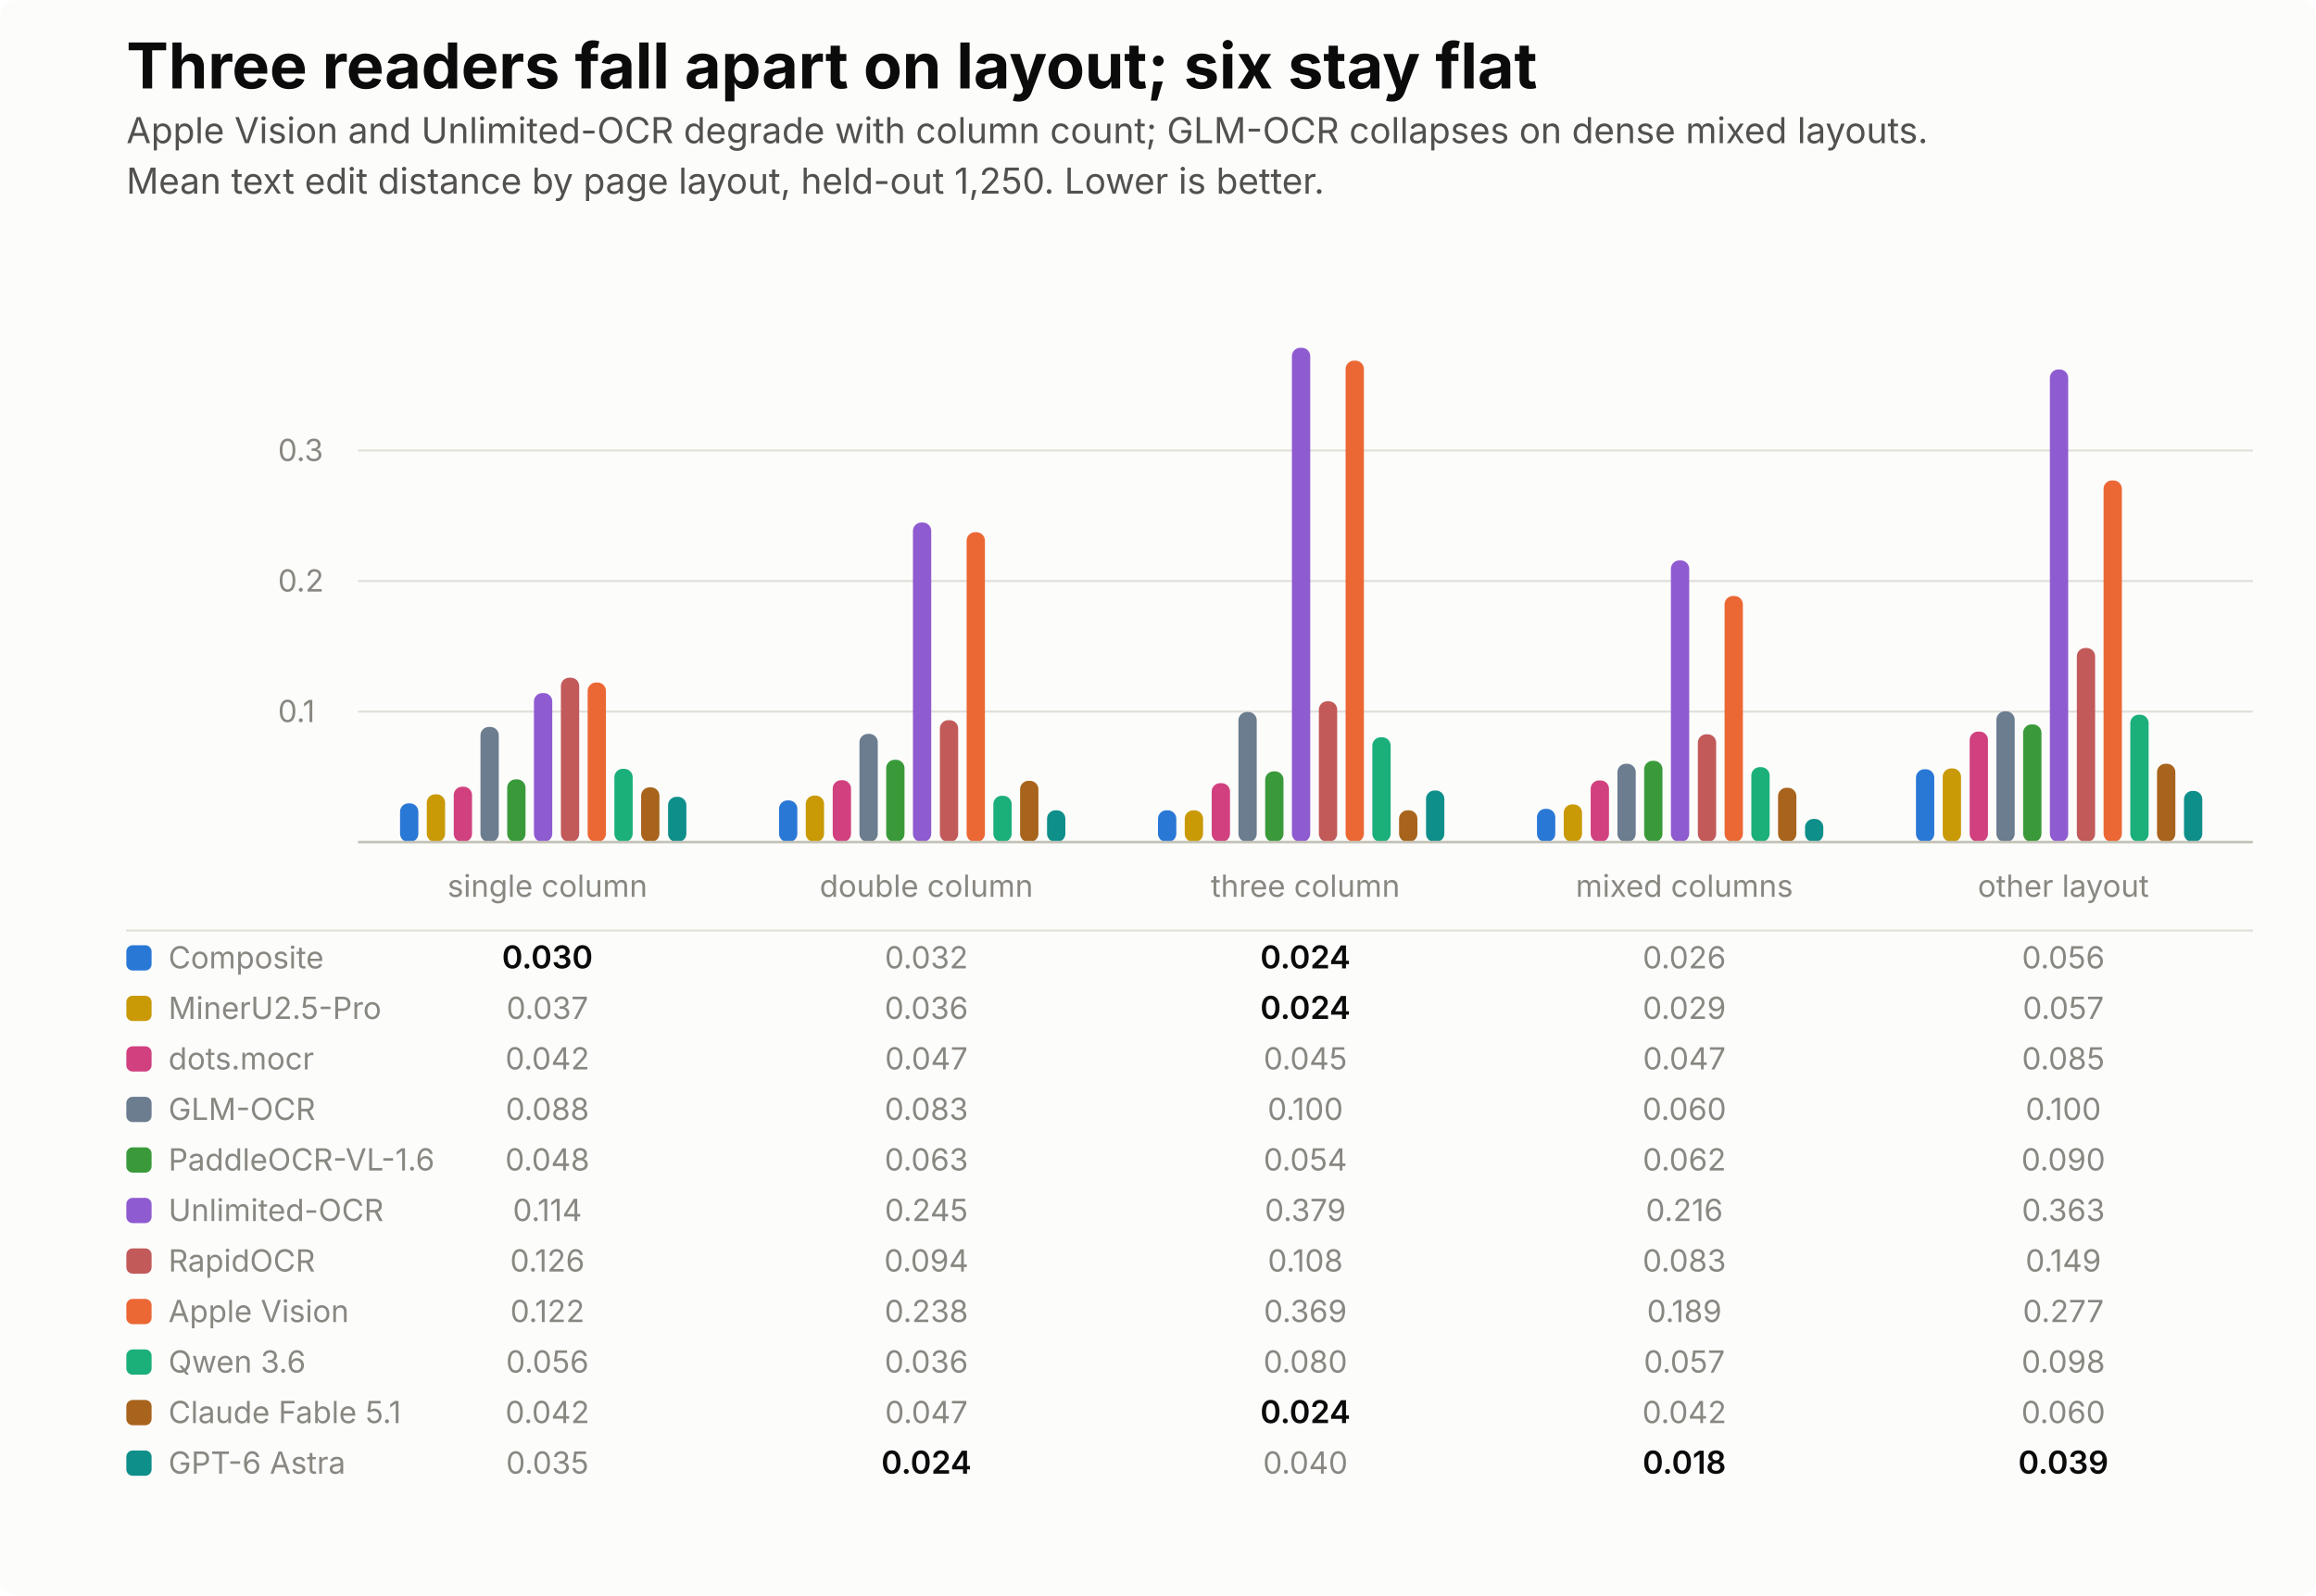
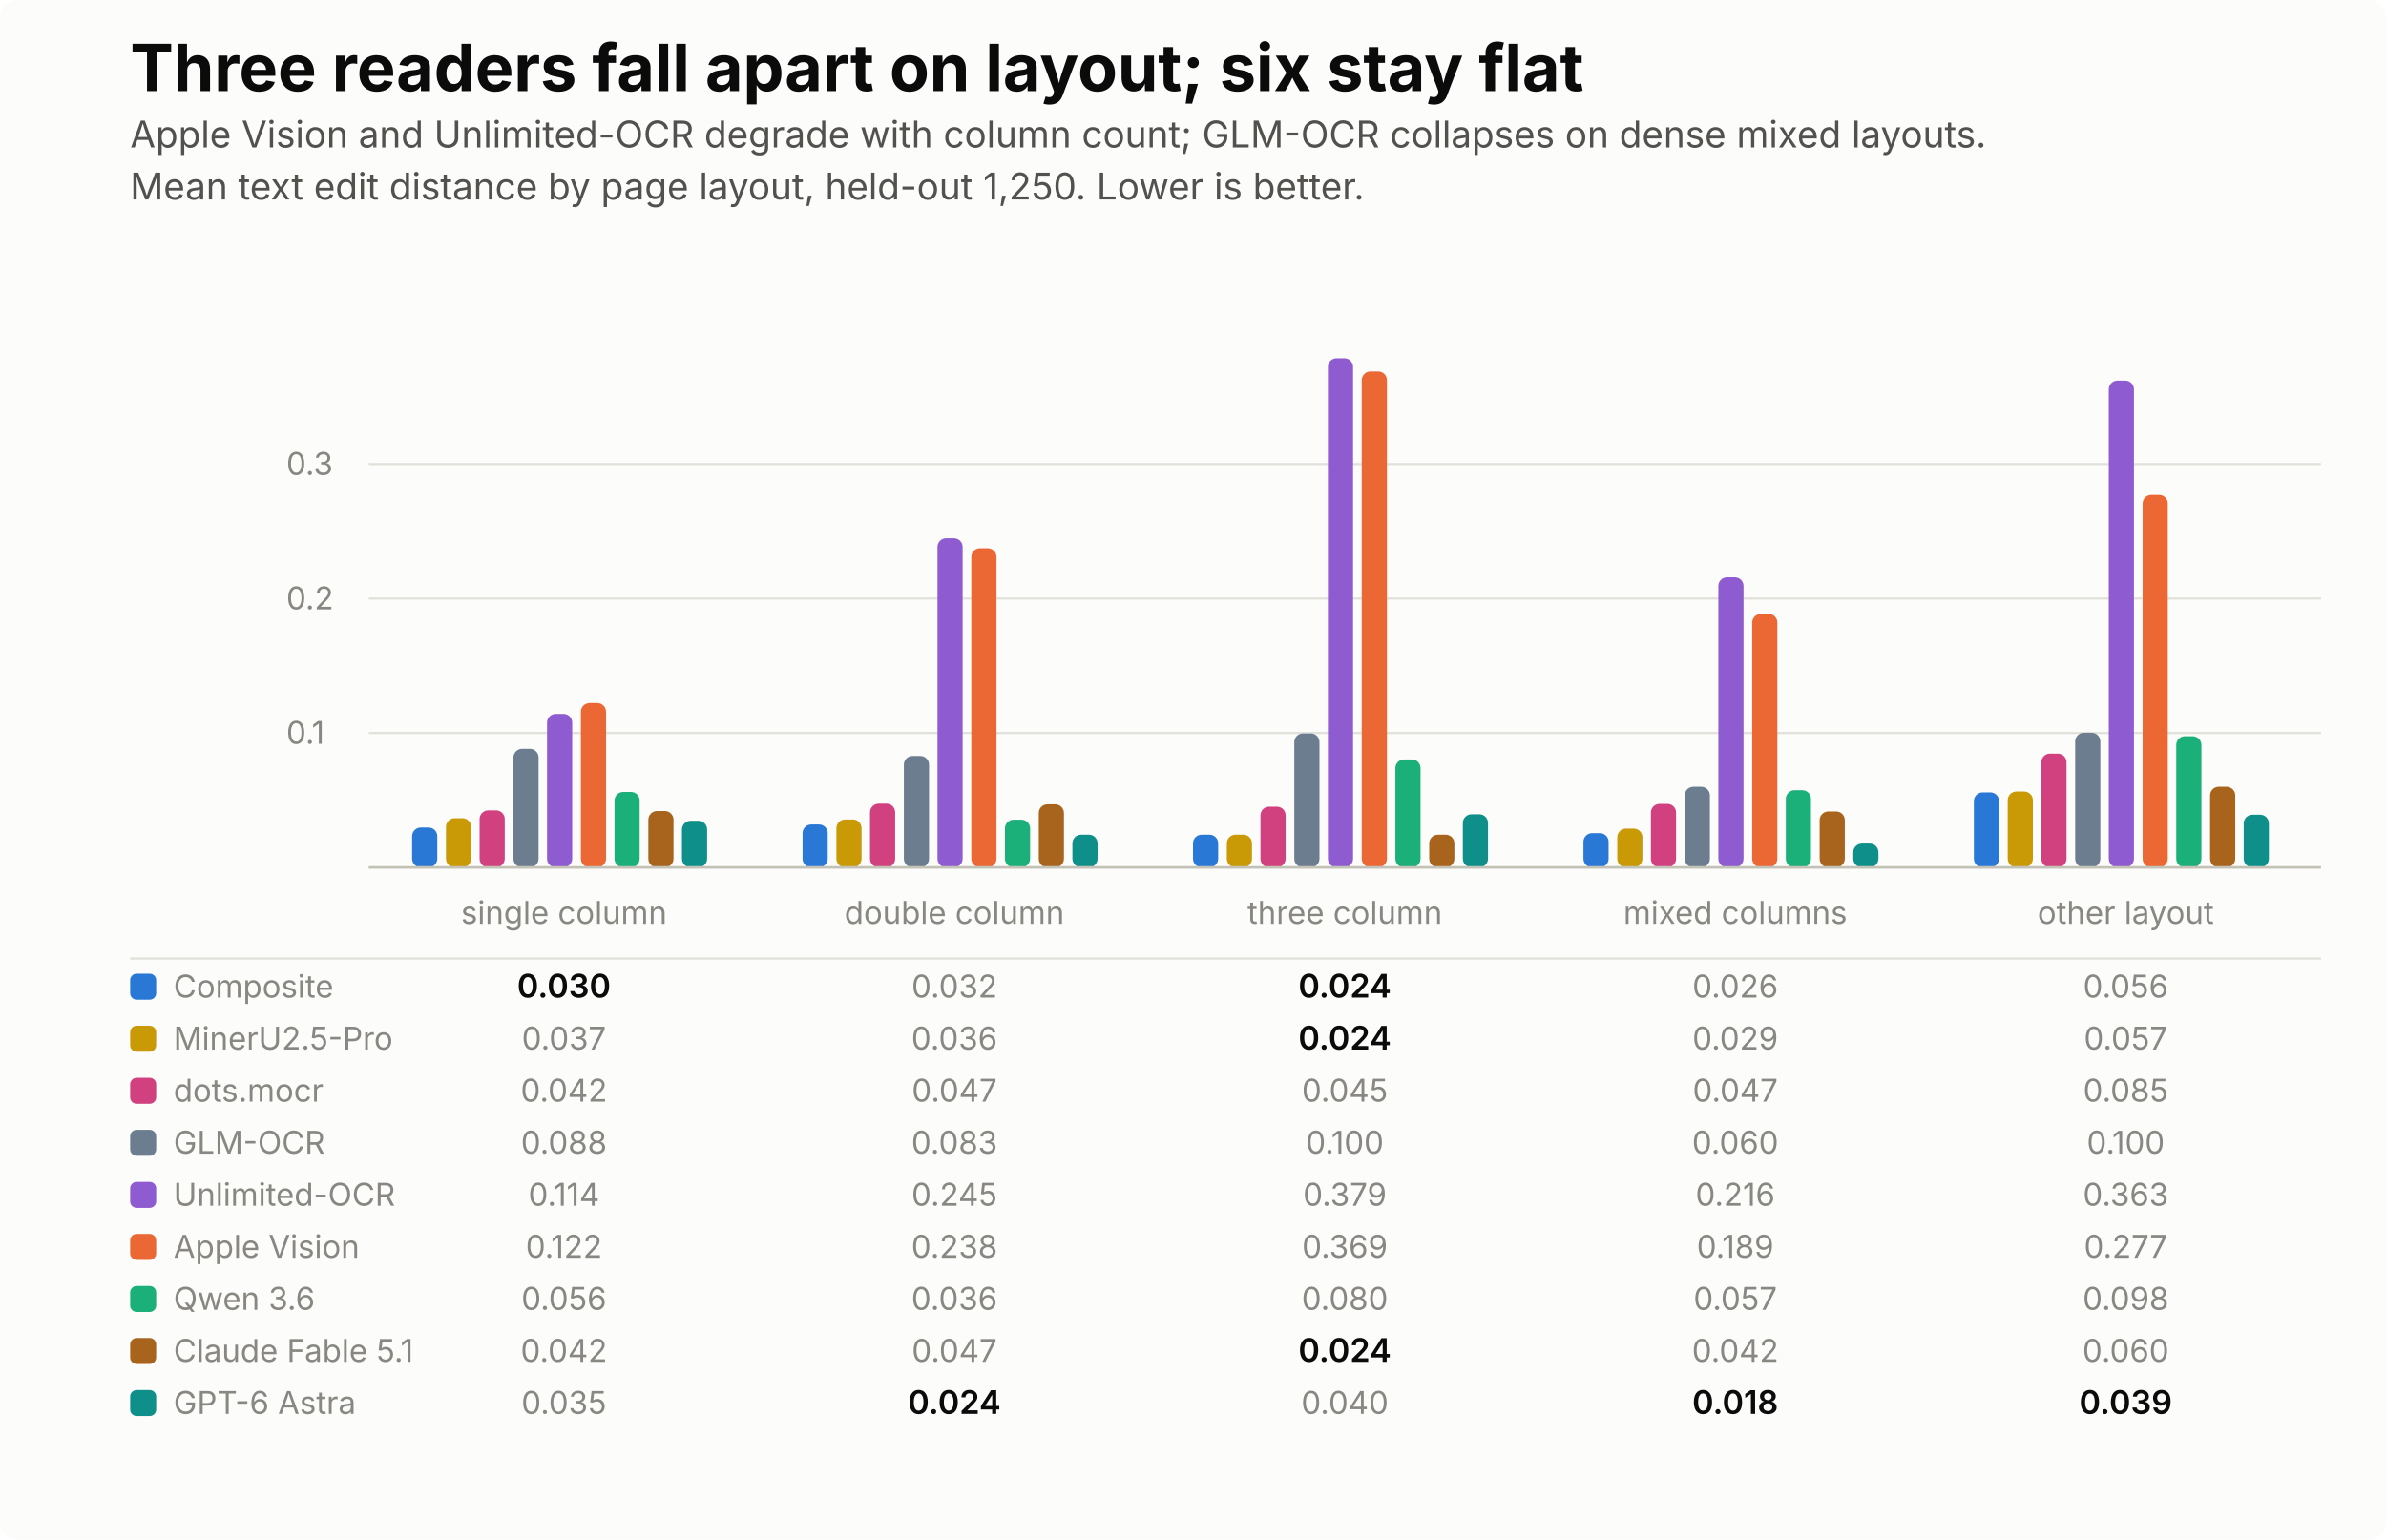
- <svg xmlns="http://www.w3.org/2000/svg" width="1100" height="758" viewBox="0 0 1100 758">
+ <svg xmlns="http://www.w3.org/2000/svg" width="1100" height="710" viewBox="0 0 1100 710">
  <rect width="100%" height="100%" fill="#fcfcfb" rx="8" />
  <style>
text { font-family: -apple-system, BlinkMacSystemFont, "Segoe UI", sans-serif; fill: #52514e; font-size: 16px; }
.title { font-size: 30px; font-weight: 700; fill: #0b0b0b; }
.subtitle { font-size: 17px; fill: #52514e; }
.lab { fill: #0b0b0b; font-weight: 600; }
.tick { font-size: 14.5px; fill: #898781; }
.val { font-weight: 600; font-size: 15px; fill: #0b0b0b; }
.axis { stroke: #c3c2b7; stroke-width: 1.2; }
.grid { stroke: #e1e0d9; stroke-width: 1; }
</style>
  <text class="title" x="60" y="42">Three readers fall apart on layout; six stay flat</text>
  <text class="subtitle" x="60" y="68">Apple Vision and Unlimited-OCR degrade with column count; GLM-OCR collapses on dense mixed layouts.</text>
  <text class="subtitle" x="60" y="92">Mean text edit distance by page layout, held-out 1,250. Lower is better.</text>
  <line class="grid" x1="170" y1="338" x2="1070" y2="338" />
  <text class="tick" x="132" y="343">0.1</text>
  <line class="grid" x1="170" y1="276" x2="1070" y2="276" />
  <text class="tick" x="132" y="281">0.2</text>
  <line class="grid" x1="170" y1="214" x2="1070" y2="214" />
  <text class="tick" x="132" y="219">0.3</text>
-   <rect x="190.0" y="381.6" width="8.7" height="18.4" rx="4" fill="#2a78d6" />
-   <rect x="202.7" y="377.3" width="8.7" height="22.7" rx="4" fill="#c99a06" />
-   <rect x="215.5" y="373.7" width="8.7" height="26.3" rx="4" fill="#d1417f" />
-   <rect x="228.2" y="345.3" width="8.7" height="54.7" rx="4" fill="#6b7d8f" />
-   <rect x="240.9" y="370.2" width="8.7" height="29.8" rx="4" fill="#3a9a3a" />
-   <rect x="253.6" y="329.2" width="8.7" height="70.8" rx="4" fill="#8f5bd0" />
-   <rect x="266.4" y="321.9" width="8.7" height="78.1" rx="4" fill="#c25a5a" />
-   <rect x="279.1" y="324.2" width="8.7" height="75.8" rx="4" fill="#eb6834" />
-   <rect x="291.8" y="365.2" width="8.7" height="34.8" rx="4" fill="#1baf7a" />
-   <rect x="304.5" y="374.0" width="8.7" height="26.0" rx="4" fill="#a8641c" />
-   <rect x="317.3" y="378.5" width="8.7" height="21.5" rx="4" fill="#0f8f8a" />
+   <rect x="190.0" y="381.6" width="11.6" height="18.4" rx="4" fill="#2a78d6" />
+   <rect x="205.6" y="377.3" width="11.6" height="22.7" rx="4" fill="#c99a06" />
+   <rect x="221.1" y="373.7" width="11.6" height="26.3" rx="4" fill="#d1417f" />
+   <rect x="236.7" y="345.3" width="11.6" height="54.7" rx="4" fill="#6b7d8f" />
+   <rect x="252.2" y="329.2" width="11.6" height="70.8" rx="4" fill="#8f5bd0" />
+   <rect x="267.8" y="324.2" width="11.6" height="75.8" rx="4" fill="#eb6834" />
+   <rect x="283.3" y="365.2" width="11.6" height="34.8" rx="4" fill="#1baf7a" />
+   <rect x="298.9" y="374.0" width="11.6" height="26.0" rx="4" fill="#a8641c" />
+   <rect x="314.4" y="378.5" width="11.6" height="21.5" rx="4" fill="#0f8f8a" />
  <text class="tick" x="260.0" y="426" text-anchor="middle">single column</text>
-   <rect x="370.0" y="380.2" width="8.7" height="19.8" rx="4" fill="#2a78d6" />
-   <rect x="382.7" y="377.9" width="8.7" height="22.1" rx="4" fill="#c99a06" />
-   <rect x="395.5" y="370.6" width="8.7" height="29.4" rx="4" fill="#d1417f" />
-   <rect x="408.2" y="348.6" width="8.7" height="51.4" rx="4" fill="#6b7d8f" />
-   <rect x="420.9" y="360.9" width="8.7" height="39.1" rx="4" fill="#3a9a3a" />
-   <rect x="433.6" y="248.2" width="8.7" height="151.8" rx="4" fill="#8f5bd0" />
-   <rect x="446.4" y="342.1" width="8.7" height="57.9" rx="4" fill="#c25a5a" />
-   <rect x="459.1" y="252.8" width="8.7" height="147.2" rx="4" fill="#eb6834" />
-   <rect x="471.8" y="378.0" width="8.7" height="22.0" rx="4" fill="#1baf7a" />
-   <rect x="484.5" y="370.9" width="8.7" height="29.1" rx="4" fill="#a8641c" />
-   <rect x="497.3" y="384.9" width="8.7" height="15.1" rx="4" fill="#0f8f8a" />
+   <rect x="370.0" y="380.2" width="11.6" height="19.8" rx="4" fill="#2a78d6" />
+   <rect x="385.6" y="377.9" width="11.6" height="22.1" rx="4" fill="#c99a06" />
+   <rect x="401.1" y="370.6" width="11.6" height="29.4" rx="4" fill="#d1417f" />
+   <rect x="416.7" y="348.6" width="11.6" height="51.4" rx="4" fill="#6b7d8f" />
+   <rect x="432.2" y="248.2" width="11.6" height="151.8" rx="4" fill="#8f5bd0" />
+   <rect x="447.8" y="252.8" width="11.6" height="147.2" rx="4" fill="#eb6834" />
+   <rect x="463.3" y="378.0" width="11.6" height="22.0" rx="4" fill="#1baf7a" />
+   <rect x="478.9" y="370.9" width="11.6" height="29.1" rx="4" fill="#a8641c" />
+   <rect x="494.4" y="384.9" width="11.6" height="15.1" rx="4" fill="#0f8f8a" />
  <text class="tick" x="440.0" y="426" text-anchor="middle">double column</text>
-   <rect x="550.0" y="384.9" width="8.7" height="15.1" rx="4" fill="#2a78d6" />
-   <rect x="562.7" y="384.9" width="8.7" height="15.1" rx="4" fill="#c99a06" />
-   <rect x="575.5" y="372.0" width="8.7" height="28.0" rx="4" fill="#d1417f" />
-   <rect x="588.2" y="338.2" width="8.7" height="61.8" rx="4" fill="#6b7d8f" />
-   <rect x="600.9" y="366.4" width="8.7" height="33.6" rx="4" fill="#3a9a3a" />
-   <rect x="613.6" y="165.2" width="8.7" height="234.8" rx="4" fill="#8f5bd0" />
-   <rect x="626.4" y="333.1" width="8.7" height="66.9" rx="4" fill="#c25a5a" />
-   <rect x="639.1" y="171.3" width="8.7" height="228.7" rx="4" fill="#eb6834" />
-   <rect x="651.8" y="350.2" width="8.7" height="49.8" rx="4" fill="#1baf7a" />
-   <rect x="664.5" y="384.9" width="8.7" height="15.1" rx="4" fill="#a8641c" />
-   <rect x="677.3" y="375.5" width="8.7" height="24.5" rx="4" fill="#0f8f8a" />
+   <rect x="550.0" y="384.9" width="11.6" height="15.1" rx="4" fill="#2a78d6" />
+   <rect x="565.6" y="384.9" width="11.6" height="15.1" rx="4" fill="#c99a06" />
+   <rect x="581.1" y="372.0" width="11.6" height="28.0" rx="4" fill="#d1417f" />
+   <rect x="596.7" y="338.2" width="11.6" height="61.8" rx="4" fill="#6b7d8f" />
+   <rect x="612.2" y="165.2" width="11.6" height="234.8" rx="4" fill="#8f5bd0" />
+   <rect x="627.8" y="171.3" width="11.6" height="228.7" rx="4" fill="#eb6834" />
+   <rect x="643.3" y="350.2" width="11.6" height="49.8" rx="4" fill="#1baf7a" />
+   <rect x="658.9" y="384.9" width="11.6" height="15.1" rx="4" fill="#a8641c" />
+   <rect x="674.4" y="375.5" width="11.6" height="24.5" rx="4" fill="#0f8f8a" />
  <text class="tick" x="620.0" y="426" text-anchor="middle">three column</text>
-   <rect x="730.0" y="384.2" width="8.7" height="15.8" rx="4" fill="#2a78d6" />
-   <rect x="742.7" y="382.1" width="8.7" height="17.9" rx="4" fill="#c99a06" />
-   <rect x="755.5" y="370.7" width="8.7" height="29.3" rx="4" fill="#d1417f" />
-   <rect x="768.2" y="362.8" width="8.7" height="37.2" rx="4" fill="#6b7d8f" />
-   <rect x="780.9" y="361.4" width="8.7" height="38.6" rx="4" fill="#3a9a3a" />
-   <rect x="793.6" y="266.2" width="8.7" height="133.8" rx="4" fill="#8f5bd0" />
-   <rect x="806.4" y="348.8" width="8.7" height="51.2" rx="4" fill="#c25a5a" />
-   <rect x="819.1" y="283.1" width="8.7" height="116.9" rx="4" fill="#eb6834" />
-   <rect x="831.8" y="364.4" width="8.7" height="35.6" rx="4" fill="#1baf7a" />
-   <rect x="844.5" y="374.2" width="8.7" height="25.8" rx="4" fill="#a8641c" />
-   <rect x="857.3" y="389.0" width="8.7" height="11.0" rx="4" fill="#0f8f8a" />
+   <rect x="730.0" y="384.2" width="11.6" height="15.8" rx="4" fill="#2a78d6" />
+   <rect x="745.6" y="382.1" width="11.6" height="17.9" rx="4" fill="#c99a06" />
+   <rect x="761.1" y="370.7" width="11.6" height="29.3" rx="4" fill="#d1417f" />
+   <rect x="776.7" y="362.8" width="11.6" height="37.2" rx="4" fill="#6b7d8f" />
+   <rect x="792.2" y="266.2" width="11.6" height="133.8" rx="4" fill="#8f5bd0" />
+   <rect x="807.8" y="283.1" width="11.6" height="116.9" rx="4" fill="#eb6834" />
+   <rect x="823.3" y="364.4" width="11.6" height="35.6" rx="4" fill="#1baf7a" />
+   <rect x="838.9" y="374.2" width="11.6" height="25.8" rx="4" fill="#a8641c" />
+   <rect x="854.4" y="389.0" width="11.6" height="11.0" rx="4" fill="#0f8f8a" />
  <text class="tick" x="800.0" y="426" text-anchor="middle">mixed columns</text>
-   <rect x="910.0" y="365.4" width="8.7" height="34.6" rx="4" fill="#2a78d6" />
-   <rect x="922.7" y="365.0" width="8.7" height="35.0" rx="4" fill="#c99a06" />
-   <rect x="935.5" y="347.5" width="8.7" height="52.5" rx="4" fill="#d1417f" />
-   <rect x="948.2" y="337.9" width="8.7" height="62.1" rx="4" fill="#6b7d8f" />
-   <rect x="960.9" y="344.1" width="8.7" height="55.9" rx="4" fill="#3a9a3a" />
-   <rect x="973.6" y="175.5" width="8.7" height="224.5" rx="4" fill="#8f5bd0" />
-   <rect x="986.4" y="307.8" width="8.7" height="92.2" rx="4" fill="#c25a5a" />
-   <rect x="999.1" y="228.2" width="8.7" height="171.8" rx="4" fill="#eb6834" />
-   <rect x="1011.8" y="339.5" width="8.7" height="60.5" rx="4" fill="#1baf7a" />
-   <rect x="1024.5" y="362.8" width="8.7" height="37.2" rx="4" fill="#a8641c" />
-   <rect x="1037.3" y="375.7" width="8.7" height="24.3" rx="4" fill="#0f8f8a" />
+   <rect x="910.0" y="365.4" width="11.6" height="34.6" rx="4" fill="#2a78d6" />
+   <rect x="925.6" y="365.0" width="11.6" height="35.0" rx="4" fill="#c99a06" />
+   <rect x="941.1" y="347.5" width="11.6" height="52.5" rx="4" fill="#d1417f" />
+   <rect x="956.7" y="337.9" width="11.6" height="62.1" rx="4" fill="#6b7d8f" />
+   <rect x="972.2" y="175.5" width="11.6" height="224.5" rx="4" fill="#8f5bd0" />
+   <rect x="987.8" y="228.2" width="11.6" height="171.8" rx="4" fill="#eb6834" />
+   <rect x="1003.3" y="339.5" width="11.6" height="60.5" rx="4" fill="#1baf7a" />
+   <rect x="1018.9" y="362.8" width="11.6" height="37.2" rx="4" fill="#a8641c" />
+   <rect x="1034.4" y="375.7" width="11.6" height="24.3" rx="4" fill="#0f8f8a" />
  <text class="tick" x="980.0" y="426" text-anchor="middle">other layout</text>
  <line class="axis" x1="170" y1="400" x2="1070" y2="400" />
  <line class="grid" x1="60" y1="442" x2="1070" y2="442" />
  <rect x="60" y="449" width="12" height="12" rx="3" fill="#2a78d6" />
  <text class="tick" x="80" y="460">Composite</text>
  <text class="val" x="260.0" y="460" text-anchor="middle">0.030</text>
  <text class="tick" x="440.0" y="460" text-anchor="middle">0.032</text>
  <text class="val" x="620.0" y="460" text-anchor="middle">0.024</text>
  <text class="tick" x="800.0" y="460" text-anchor="middle">0.026</text>
  <text class="tick" x="980.0" y="460" text-anchor="middle">0.056</text>
  <rect x="60" y="473" width="12" height="12" rx="3" fill="#c99a06" />
  <text class="tick" x="80" y="484">MinerU2.5-Pro</text>
  <text class="tick" x="260.0" y="484" text-anchor="middle">0.037</text>
  <text class="tick" x="440.0" y="484" text-anchor="middle">0.036</text>
  <text class="val" x="620.0" y="484" text-anchor="middle">0.024</text>
  <text class="tick" x="800.0" y="484" text-anchor="middle">0.029</text>
  <text class="tick" x="980.0" y="484" text-anchor="middle">0.057</text>
  <rect x="60" y="497" width="12" height="12" rx="3" fill="#d1417f" />
  <text class="tick" x="80" y="508">dots.mocr</text>
  <text class="tick" x="260.0" y="508" text-anchor="middle">0.042</text>
  <text class="tick" x="440.0" y="508" text-anchor="middle">0.047</text>
  <text class="tick" x="620.0" y="508" text-anchor="middle">0.045</text>
  <text class="tick" x="800.0" y="508" text-anchor="middle">0.047</text>
  <text class="tick" x="980.0" y="508" text-anchor="middle">0.085</text>
  <rect x="60" y="521" width="12" height="12" rx="3" fill="#6b7d8f" />
  <text class="tick" x="80" y="532">GLM-OCR</text>
  <text class="tick" x="260.0" y="532" text-anchor="middle">0.088</text>
  <text class="tick" x="440.0" y="532" text-anchor="middle">0.083</text>
  <text class="tick" x="620.0" y="532" text-anchor="middle">0.100</text>
  <text class="tick" x="800.0" y="532" text-anchor="middle">0.060</text>
  <text class="tick" x="980.0" y="532" text-anchor="middle">0.100</text>
-   <rect x="60" y="545" width="12" height="12" rx="3" fill="#3a9a3a" />
-   <text class="tick" x="80" y="556">PaddleOCR-VL-1.6</text>
-   <text class="tick" x="260.0" y="556" text-anchor="middle">0.048</text>
-   <text class="tick" x="440.0" y="556" text-anchor="middle">0.063</text>
-   <text class="tick" x="620.0" y="556" text-anchor="middle">0.054</text>
-   <text class="tick" x="800.0" y="556" text-anchor="middle">0.062</text>
-   <text class="tick" x="980.0" y="556" text-anchor="middle">0.090</text>
-   <rect x="60" y="569" width="12" height="12" rx="3" fill="#8f5bd0" />
-   <text class="tick" x="80" y="580">Unlimited-OCR</text>
-   <text class="tick" x="260.0" y="580" text-anchor="middle">0.114</text>
-   <text class="tick" x="440.0" y="580" text-anchor="middle">0.245</text>
-   <text class="tick" x="620.0" y="580" text-anchor="middle">0.379</text>
-   <text class="tick" x="800.0" y="580" text-anchor="middle">0.216</text>
-   <text class="tick" x="980.0" y="580" text-anchor="middle">0.363</text>
-   <rect x="60" y="593" width="12" height="12" rx="3" fill="#c25a5a" />
-   <text class="tick" x="80" y="604">RapidOCR</text>
-   <text class="tick" x="260.0" y="604" text-anchor="middle">0.126</text>
-   <text class="tick" x="440.0" y="604" text-anchor="middle">0.094</text>
-   <text class="tick" x="620.0" y="604" text-anchor="middle">0.108</text>
-   <text class="tick" x="800.0" y="604" text-anchor="middle">0.083</text>
-   <text class="tick" x="980.0" y="604" text-anchor="middle">0.149</text>
-   <rect x="60" y="617" width="12" height="12" rx="3" fill="#eb6834" />
-   <text class="tick" x="80" y="628">Apple Vision</text>
-   <text class="tick" x="260.0" y="628" text-anchor="middle">0.122</text>
-   <text class="tick" x="440.0" y="628" text-anchor="middle">0.238</text>
-   <text class="tick" x="620.0" y="628" text-anchor="middle">0.369</text>
-   <text class="tick" x="800.0" y="628" text-anchor="middle">0.189</text>
-   <text class="tick" x="980.0" y="628" text-anchor="middle">0.277</text>
-   <rect x="60" y="641" width="12" height="12" rx="3" fill="#1baf7a" />
-   <text class="tick" x="80" y="652">Qwen 3.6</text>
-   <text class="tick" x="260.0" y="652" text-anchor="middle">0.056</text>
-   <text class="tick" x="440.0" y="652" text-anchor="middle">0.036</text>
-   <text class="tick" x="620.0" y="652" text-anchor="middle">0.080</text>
-   <text class="tick" x="800.0" y="652" text-anchor="middle">0.057</text>
-   <text class="tick" x="980.0" y="652" text-anchor="middle">0.098</text>
-   <rect x="60" y="665" width="12" height="12" rx="3" fill="#a8641c" />
-   <text class="tick" x="80" y="676">Claude Fable 5.1</text>
-   <text class="tick" x="260.0" y="676" text-anchor="middle">0.042</text>
-   <text class="tick" x="440.0" y="676" text-anchor="middle">0.047</text>
-   <text class="val" x="620.0" y="676" text-anchor="middle">0.024</text>
-   <text class="tick" x="800.0" y="676" text-anchor="middle">0.042</text>
-   <text class="tick" x="980.0" y="676" text-anchor="middle">0.060</text>
-   <rect x="60" y="689" width="12" height="12" rx="3" fill="#0f8f8a" />
-   <text class="tick" x="80" y="700">GPT-6 Astra</text>
-   <text class="tick" x="260.0" y="700" text-anchor="middle">0.035</text>
-   <text class="val" x="440.0" y="700" text-anchor="middle">0.024</text>
-   <text class="tick" x="620.0" y="700" text-anchor="middle">0.040</text>
-   <text class="val" x="800.0" y="700" text-anchor="middle">0.018</text>
-   <text class="val" x="980.0" y="700" text-anchor="middle">0.039</text>
+   <rect x="60" y="545" width="12" height="12" rx="3" fill="#8f5bd0" />
+   <text class="tick" x="80" y="556">Unlimited-OCR</text>
+   <text class="tick" x="260.0" y="556" text-anchor="middle">0.114</text>
+   <text class="tick" x="440.0" y="556" text-anchor="middle">0.245</text>
+   <text class="tick" x="620.0" y="556" text-anchor="middle">0.379</text>
+   <text class="tick" x="800.0" y="556" text-anchor="middle">0.216</text>
+   <text class="tick" x="980.0" y="556" text-anchor="middle">0.363</text>
+   <rect x="60" y="569" width="12" height="12" rx="3" fill="#eb6834" />
+   <text class="tick" x="80" y="580">Apple Vision</text>
+   <text class="tick" x="260.0" y="580" text-anchor="middle">0.122</text>
+   <text class="tick" x="440.0" y="580" text-anchor="middle">0.238</text>
+   <text class="tick" x="620.0" y="580" text-anchor="middle">0.369</text>
+   <text class="tick" x="800.0" y="580" text-anchor="middle">0.189</text>
+   <text class="tick" x="980.0" y="580" text-anchor="middle">0.277</text>
+   <rect x="60" y="593" width="12" height="12" rx="3" fill="#1baf7a" />
+   <text class="tick" x="80" y="604">Qwen 3.6</text>
+   <text class="tick" x="260.0" y="604" text-anchor="middle">0.056</text>
+   <text class="tick" x="440.0" y="604" text-anchor="middle">0.036</text>
+   <text class="tick" x="620.0" y="604" text-anchor="middle">0.080</text>
+   <text class="tick" x="800.0" y="604" text-anchor="middle">0.057</text>
+   <text class="tick" x="980.0" y="604" text-anchor="middle">0.098</text>
+   <rect x="60" y="617" width="12" height="12" rx="3" fill="#a8641c" />
+   <text class="tick" x="80" y="628">Claude Fable 5.1</text>
+   <text class="tick" x="260.0" y="628" text-anchor="middle">0.042</text>
+   <text class="tick" x="440.0" y="628" text-anchor="middle">0.047</text>
+   <text class="val" x="620.0" y="628" text-anchor="middle">0.024</text>
+   <text class="tick" x="800.0" y="628" text-anchor="middle">0.042</text>
+   <text class="tick" x="980.0" y="628" text-anchor="middle">0.060</text>
+   <rect x="60" y="641" width="12" height="12" rx="3" fill="#0f8f8a" />
+   <text class="tick" x="80" y="652">GPT-6 Astra</text>
+   <text class="tick" x="260.0" y="652" text-anchor="middle">0.035</text>
+   <text class="val" x="440.0" y="652" text-anchor="middle">0.024</text>
+   <text class="tick" x="620.0" y="652" text-anchor="middle">0.040</text>
+   <text class="val" x="800.0" y="652" text-anchor="middle">0.018</text>
+   <text class="val" x="980.0" y="652" text-anchor="middle">0.039</text>
</svg>
